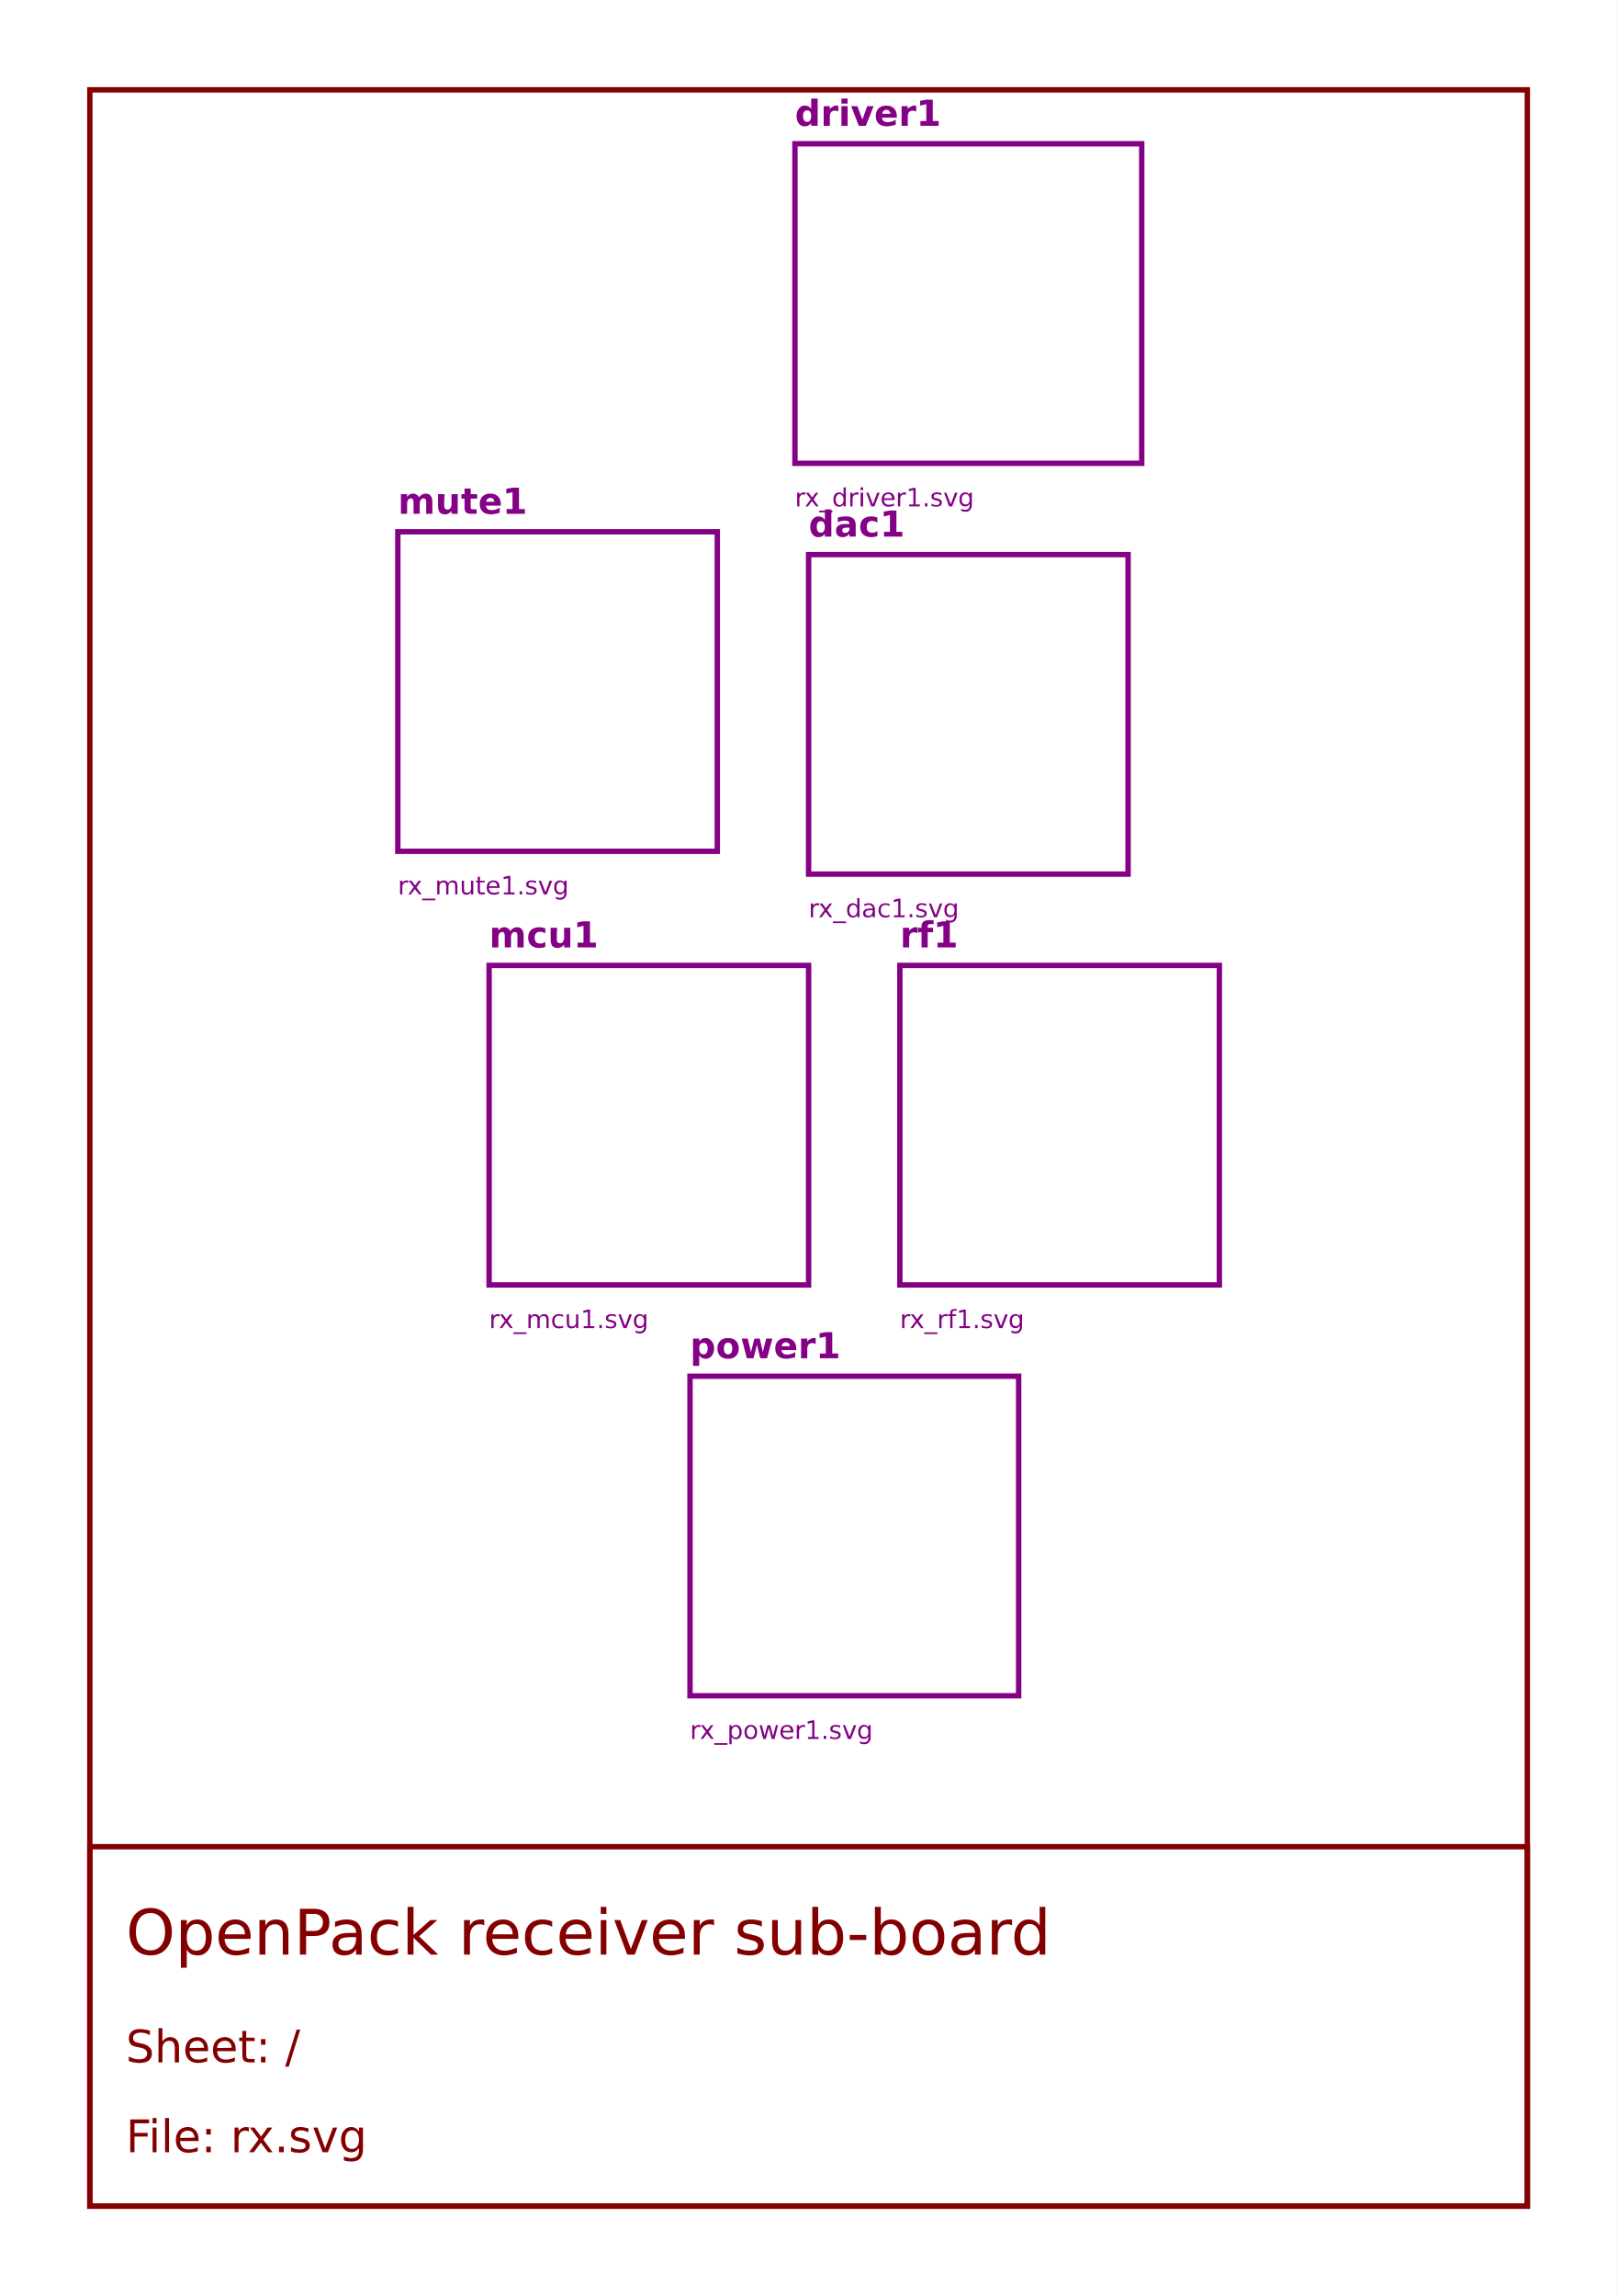
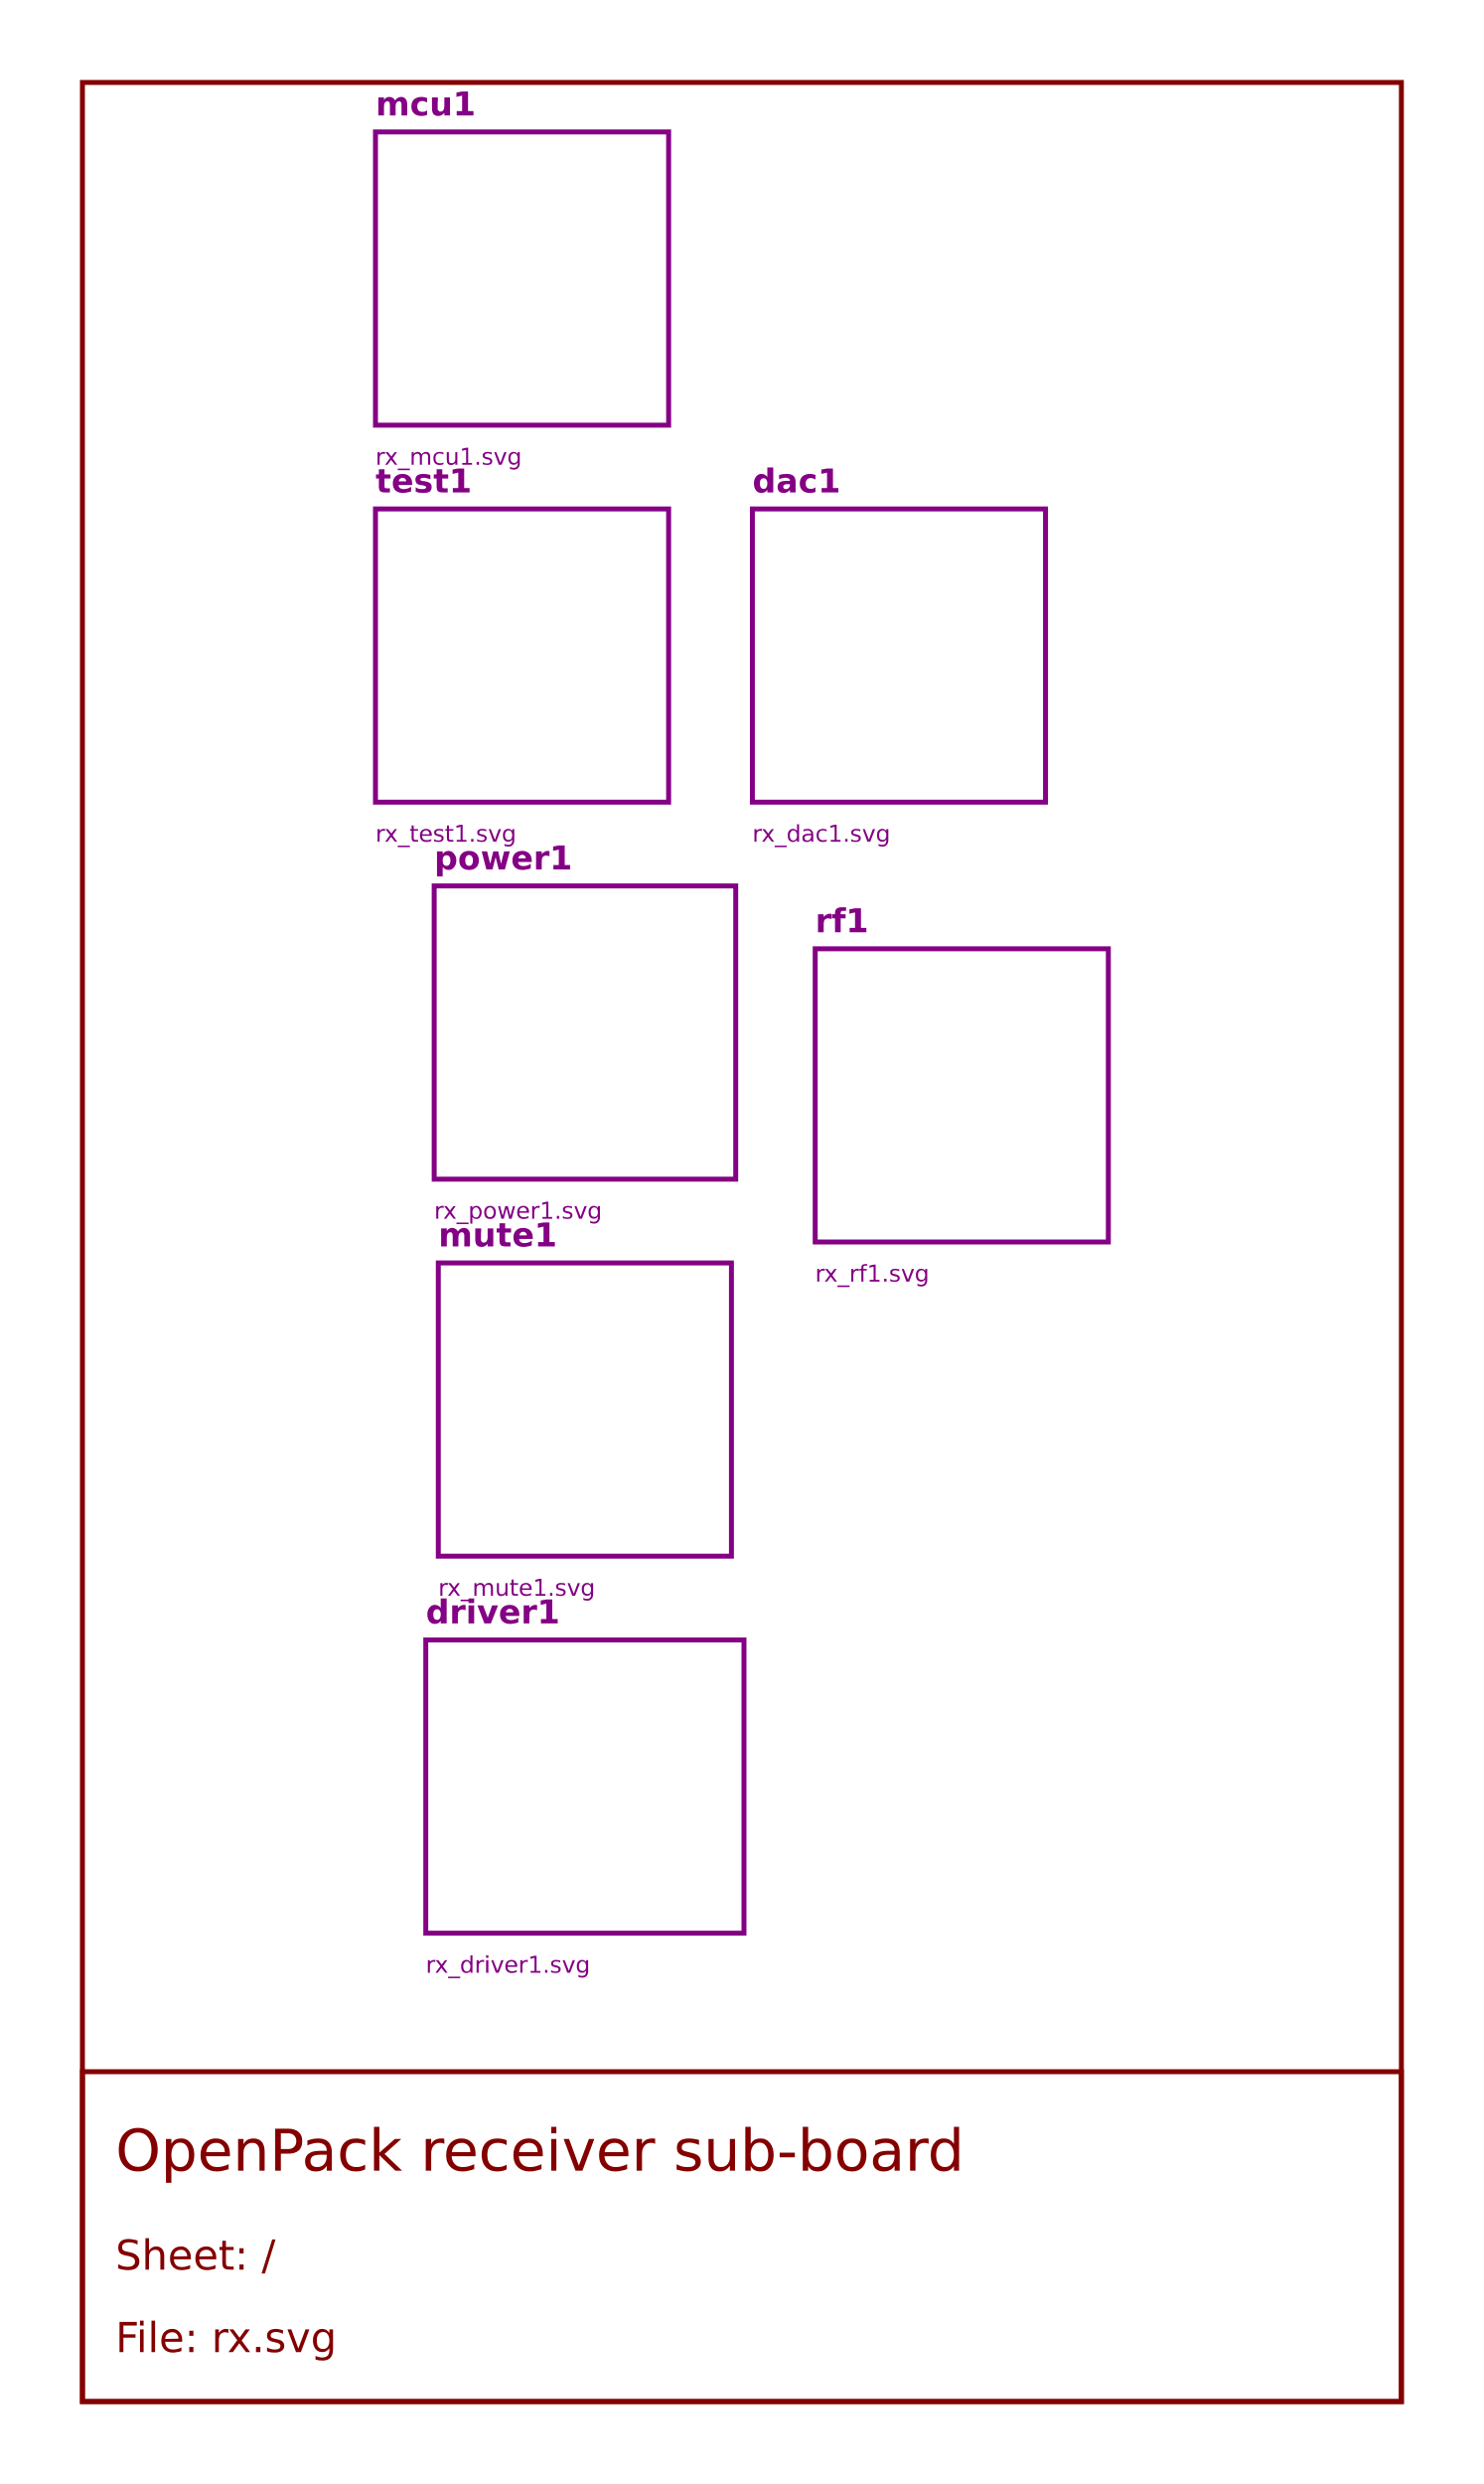
- <svg xmlns="http://www.w3.org/2000/svg" width="90.000mm" height="127.760mm" viewBox="0 0 90.000 127.760">
+ <svg xmlns="http://www.w3.org/2000/svg" width="90.000mm" height="150.620mm" viewBox="0 0 90.000 150.620">
  <style>
  text { font-family: "DejaVu Sans", Verdana, Arial, sans-serif; }
  a { cursor: pointer; }
  g.sheet:hover rect { stroke-width: 0.6; }
</style>
-   <rect width="90.000" height="127.760" style="fill:#FFFFFF" />
+   <rect width="90.000" height="150.620" style="fill:#FFFFFF" />
  <g class="frame">
-     <rect x="5.0" y="5.000" width="80.000" height="117.760" style="stroke:#840000; stroke-width:0.3; fill:none" />
-     <rect x="5.000" y="102.760" width="80.0" height="20.0" style="stroke:#840000; stroke-width:0.3; fill:none" />
-     <text x="7.000" y="108.760" style="font-size:3.5px; fill:#840000">OpenPack receiver sub-board</text>
-     <text x="7.000" y="114.760" style="font-size:2.5px; fill:#840000">Sheet: /</text>
-     <text x="7.000" y="119.760" style="font-size:2.5px; fill:#840000">File: rx.svg</text>
+     <rect x="5.0" y="5.000" width="80.000" height="140.620" style="stroke:#840000; stroke-width:0.3; fill:none" />
+     <rect x="5.000" y="125.620" width="80.0" height="20.0" style="stroke:#840000; stroke-width:0.3; fill:none" />
+     <text x="7.000" y="131.620" style="font-size:3.5px; fill:#840000">OpenPack receiver sub-board</text>
+     <text x="7.000" y="137.620" style="font-size:2.5px; fill:#840000">Sheet: /</text>
+     <text x="7.000" y="142.620" style="font-size:2.5px; fill:#840000">File: rx.svg</text>
  </g>
-   <g transform="translate(-103.590 -54.230)">
+   <g transform="translate(-102.955 -42.800)">
    <a href="rx_power1.svg" target="_top">
      <g class="sheet">
-         <rect x="141.990" y="130.810" width="18.290" height="17.780" style="stroke:#840084; stroke-width:0.3; fill:#FFFFFF" />
-         <text x="141.990" y="129.810" style="font-size:2.0px; fill:#840084; font-weight:bold" text-anchor="start">power1</text>
-         <text x="141.990" y="150.990" style="font-size:1.4px; fill:#840084" text-anchor="start">rx_power1.svg</text>
+         <rect x="129.290" y="96.520" width="18.290" height="17.780" style="stroke:#840084; stroke-width:0.3; fill:#FFFFFF" />
+         <text x="129.290" y="95.520" style="font-size:2.0px; fill:#840084; font-weight:bold" text-anchor="start">power1</text>
+         <text x="129.290" y="116.700" style="font-size:1.4px; fill:#840084" text-anchor="start">rx_power1.svg</text>
      </g>
    </a>
    <a href="rx_mcu1.svg" target="_top">
      <g class="sheet">
-         <rect x="130.810" y="107.950" width="17.780" height="17.780" style="stroke:#840084; stroke-width:0.3; fill:#FFFFFF" />
-         <text x="130.810" y="106.950" style="font-size:2.0px; fill:#840084; font-weight:bold" text-anchor="start">mcu1</text>
-         <text x="130.810" y="128.130" style="font-size:1.4px; fill:#840084" text-anchor="start">rx_mcu1.svg</text>
+         <rect x="125.730" y="50.800" width="17.780" height="17.780" style="stroke:#840084; stroke-width:0.3; fill:#FFFFFF" />
+         <text x="125.730" y="49.800" style="font-size:2.0px; fill:#840084; font-weight:bold" text-anchor="start">mcu1</text>
+         <text x="125.730" y="70.980" style="font-size:1.4px; fill:#840084" text-anchor="start">rx_mcu1.svg</text>
      </g>
    </a>
    <a href="rx_rf1.svg" target="_top">
      <g class="sheet">
-         <rect x="153.670" y="107.950" width="17.780" height="17.780" style="stroke:#840084; stroke-width:0.3; fill:#FFFFFF" />
-         <text x="153.670" y="106.950" style="font-size:2.0px; fill:#840084; font-weight:bold" text-anchor="start">rf1</text>
-         <text x="153.670" y="128.130" style="font-size:1.4px; fill:#840084" text-anchor="start">rx_rf1.svg</text>
+         <rect x="152.400" y="100.330" width="17.780" height="17.780" style="stroke:#840084; stroke-width:0.3; fill:#FFFFFF" />
+         <text x="152.400" y="99.330" style="font-size:2.0px; fill:#840084; font-weight:bold" text-anchor="start">rf1</text>
+         <text x="152.400" y="120.510" style="font-size:1.4px; fill:#840084" text-anchor="start">rx_rf1.svg</text>
      </g>
    </a>
    <a href="rx_dac1.svg" target="_top">
      <g class="sheet">
-         <rect x="148.590" y="85.090" width="17.780" height="17.780" style="stroke:#840084; stroke-width:0.3; fill:#FFFFFF" />
-         <text x="148.590" y="84.090" style="font-size:2.0px; fill:#840084; font-weight:bold" text-anchor="start">dac1</text>
-         <text x="148.590" y="105.270" style="font-size:1.4px; fill:#840084" text-anchor="start">rx_dac1.svg</text>
+         <rect x="148.590" y="73.660" width="17.780" height="17.780" style="stroke:#840084; stroke-width:0.3; fill:#FFFFFF" />
+         <text x="148.590" y="72.660" style="font-size:2.0px; fill:#840084; font-weight:bold" text-anchor="start">dac1</text>
+         <text x="148.590" y="93.840" style="font-size:1.4px; fill:#840084" text-anchor="start">rx_dac1.svg</text>
      </g>
    </a>
    <a href="rx_driver1.svg" target="_top">
      <g class="sheet">
-         <rect x="147.830" y="62.230" width="19.300" height="17.780" style="stroke:#840084; stroke-width:0.3; fill:#FFFFFF" />
-         <text x="147.830" y="61.230" style="font-size:2.0px; fill:#840084; font-weight:bold" text-anchor="start">driver1</text>
-         <text x="147.830" y="82.410" style="font-size:1.4px; fill:#840084" text-anchor="start">rx_driver1.svg</text>
+         <rect x="128.780" y="142.240" width="19.300" height="17.780" style="stroke:#840084; stroke-width:0.3; fill:#FFFFFF" />
+         <text x="128.780" y="141.240" style="font-size:2.0px; fill:#840084; font-weight:bold" text-anchor="start">driver1</text>
+         <text x="128.780" y="162.420" style="font-size:1.4px; fill:#840084" text-anchor="start">rx_driver1.svg</text>
      </g>
    </a>
    <a href="rx_mute1.svg" target="_top">
      <g class="sheet">
-         <rect x="125.730" y="83.820" width="17.780" height="17.780" style="stroke:#840084; stroke-width:0.3; fill:#FFFFFF" />
-         <text x="125.730" y="82.820" style="font-size:2.0px; fill:#840084; font-weight:bold" text-anchor="start">mute1</text>
-         <text x="125.730" y="104.000" style="font-size:1.4px; fill:#840084" text-anchor="start">rx_mute1.svg</text>
+         <rect x="129.540" y="119.380" width="17.780" height="17.780" style="stroke:#840084; stroke-width:0.3; fill:#FFFFFF" />
+         <text x="129.540" y="118.380" style="font-size:2.0px; fill:#840084; font-weight:bold" text-anchor="start">mute1</text>
+         <text x="129.540" y="139.560" style="font-size:1.4px; fill:#840084" text-anchor="start">rx_mute1.svg</text>
+       </g>
+     </a>
+     <a href="rx_test1.svg" target="_top">
+       <g class="sheet">
+         <rect x="125.730" y="73.660" width="17.780" height="17.780" style="stroke:#840084; stroke-width:0.3; fill:#FFFFFF" />
+         <text x="125.730" y="72.660" style="font-size:2.0px; fill:#840084; font-weight:bold" text-anchor="start">test1</text>
+         <text x="125.730" y="93.840" style="font-size:1.4px; fill:#840084" text-anchor="start">rx_test1.svg</text>
      </g>
    </a>
  </g>
</svg>
